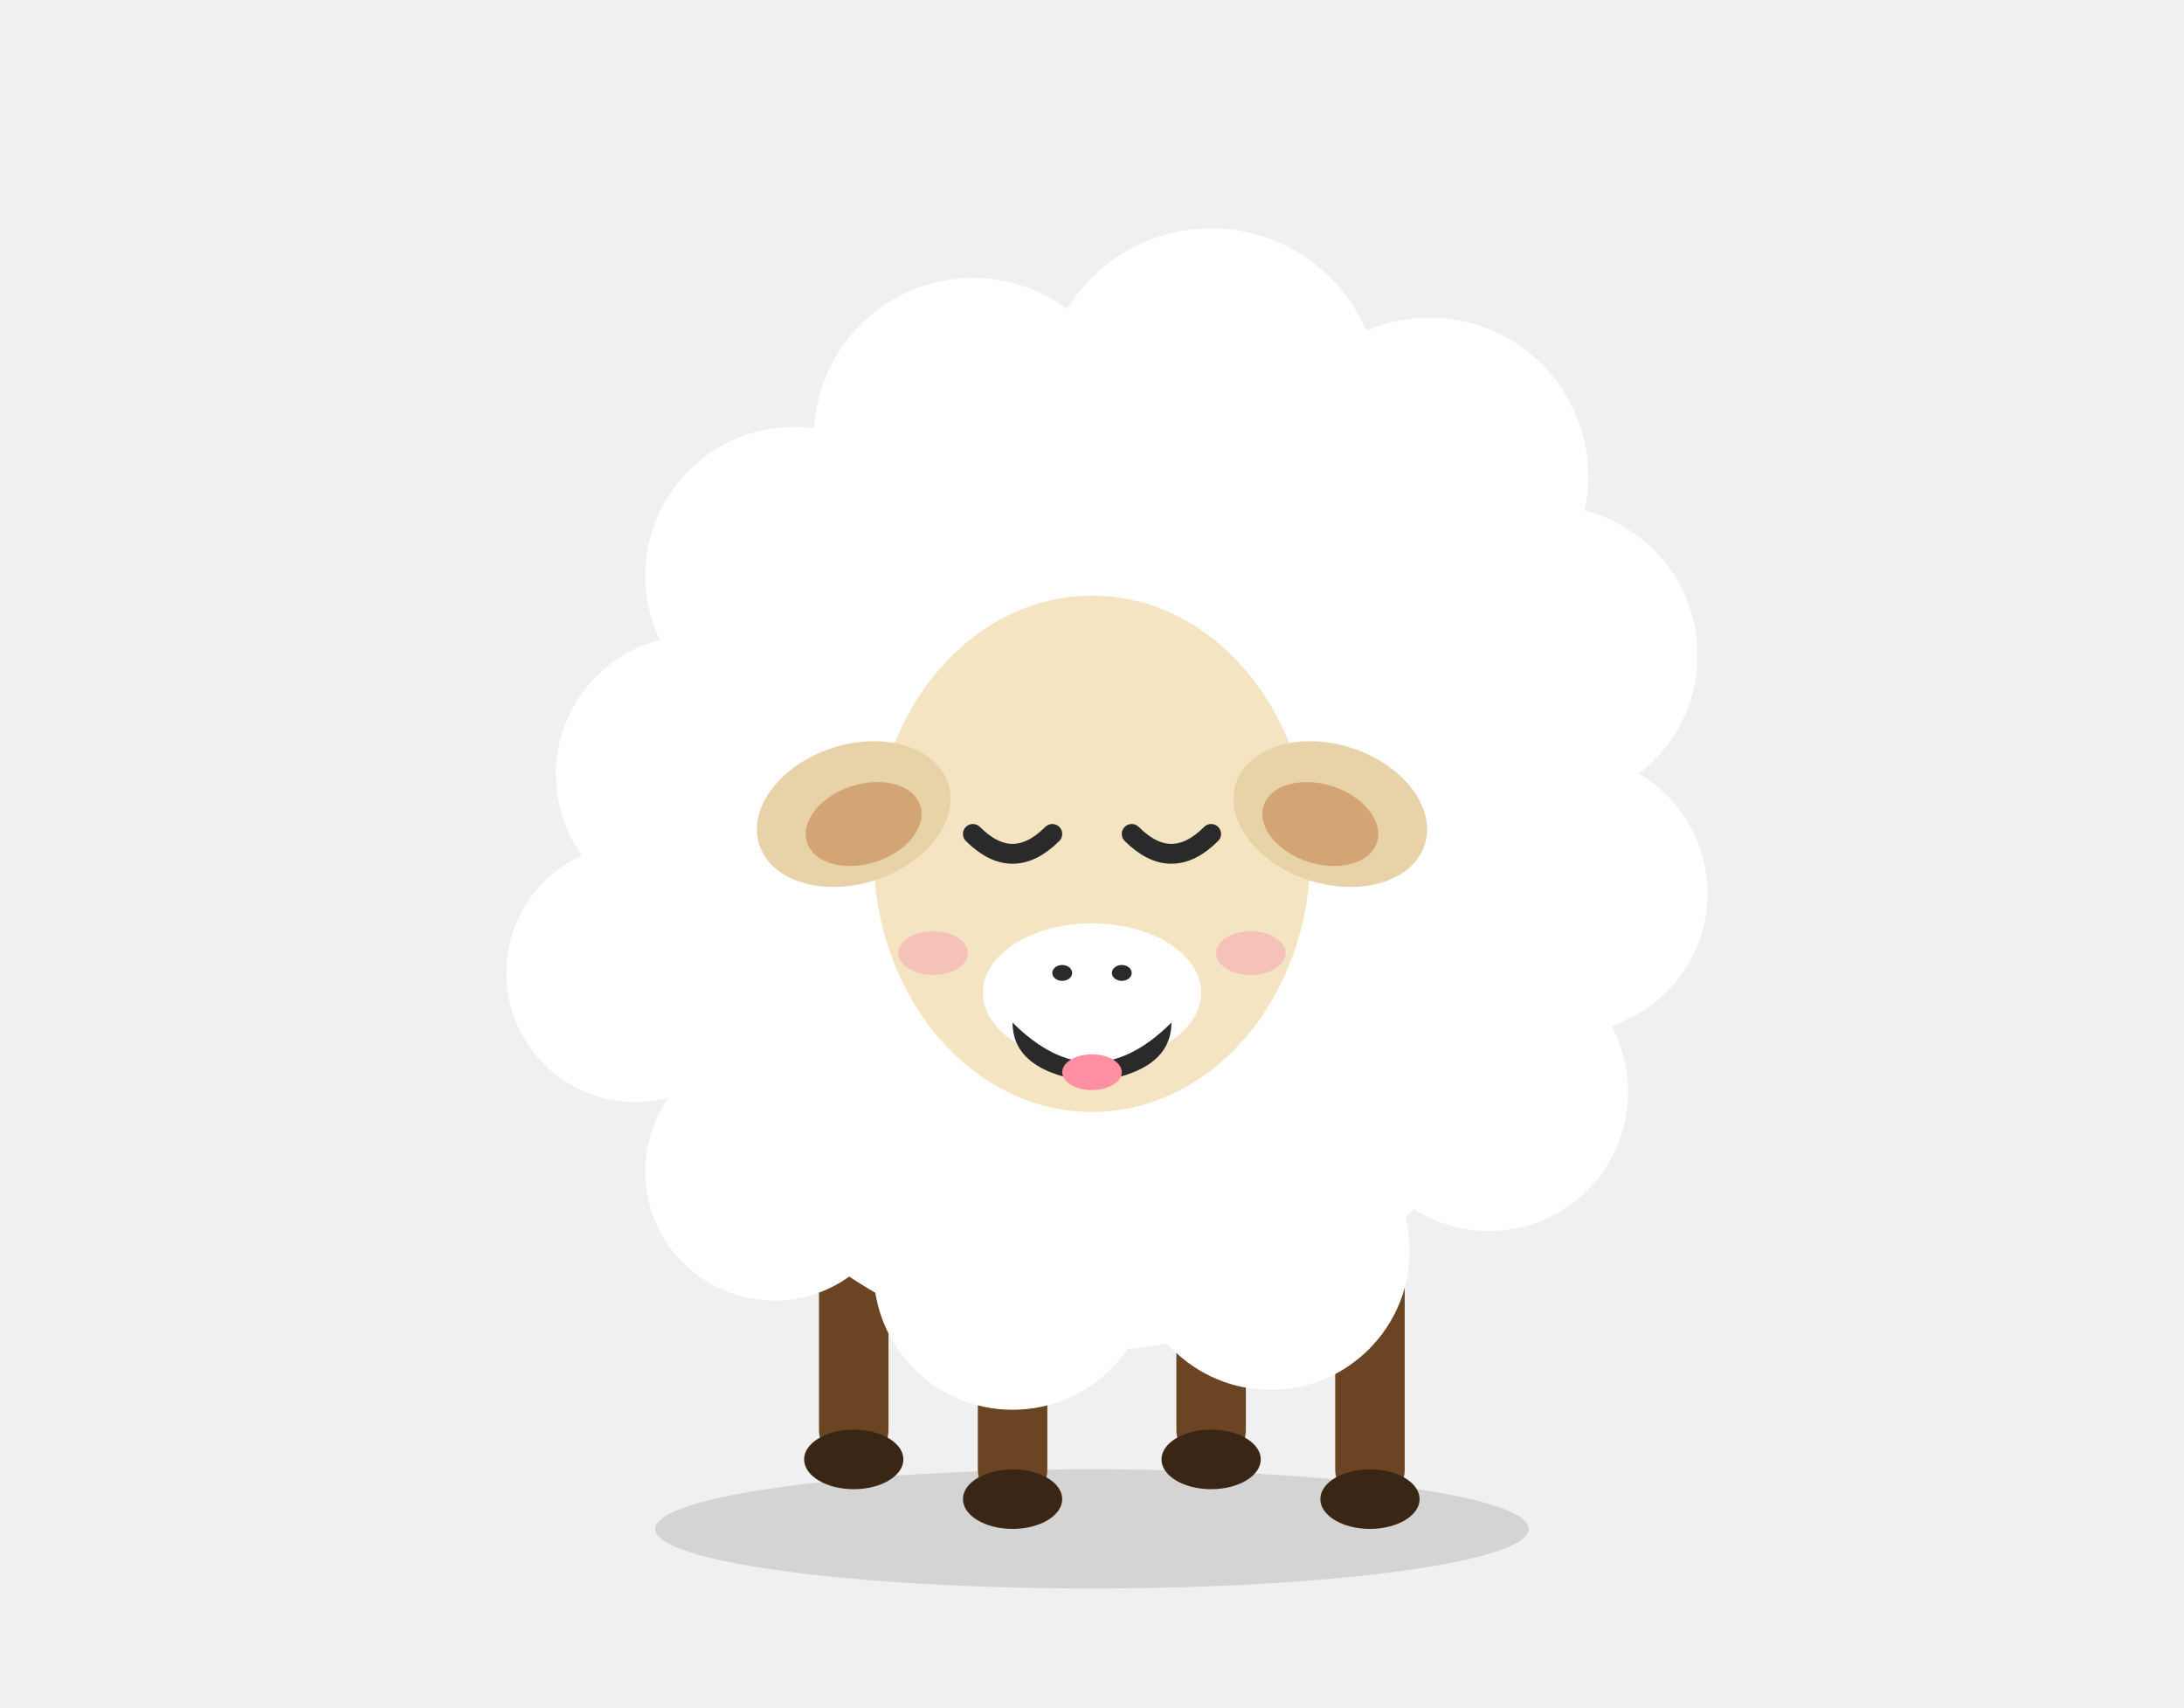
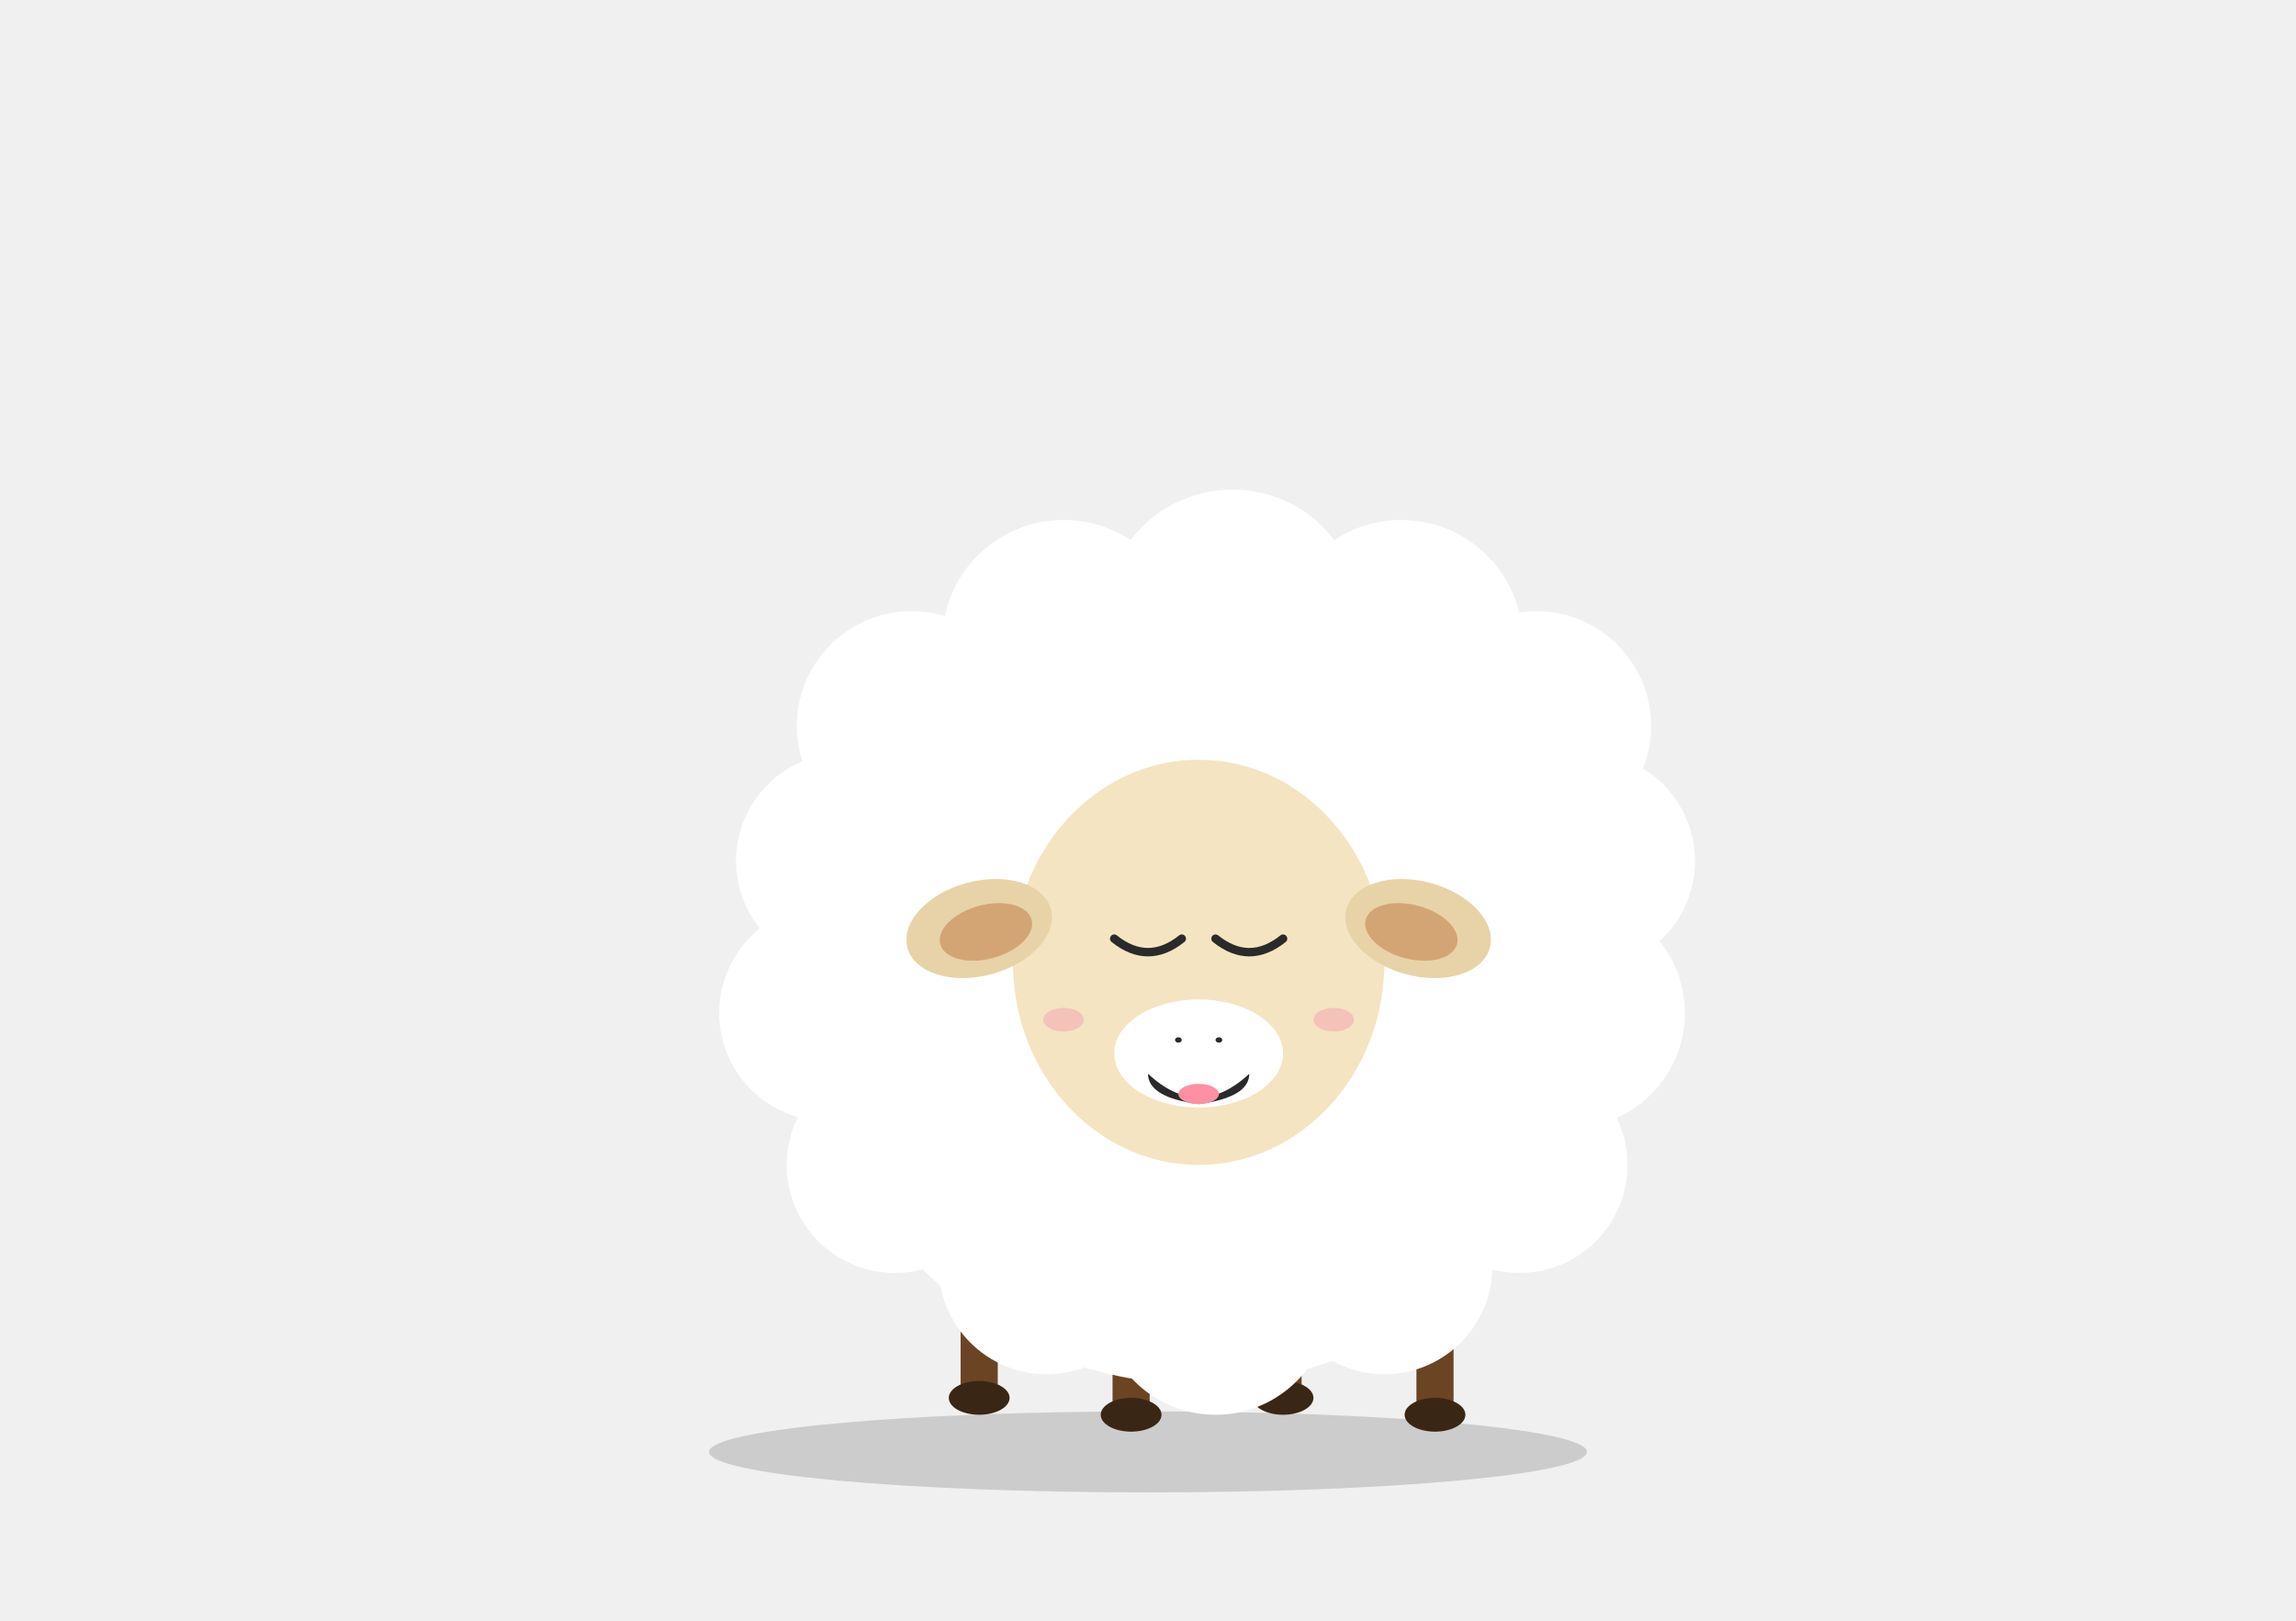
- <svg xmlns="http://www.w3.org/2000/svg" width="220" height="172" viewBox="0 0 220 172">
-   <ellipse cx="110" cy="154" rx="44" ry="6" fill="#000000" opacity="0.12" />
-   <line x1="86" y1="116" x2="86" y2="144" stroke="#6b4423" stroke-width="7" stroke-linecap="round" />
-   <line x1="102" y1="118" x2="102" y2="148" stroke="#6b4423" stroke-width="7" stroke-linecap="round" />
-   <line x1="122" y1="118" x2="122" y2="144" stroke="#6b4423" stroke-width="7" stroke-linecap="round" />
-   <line x1="138" y1="116" x2="138" y2="148" stroke="#6b4423" stroke-width="7" stroke-linecap="round" />
-   <ellipse cx="86" cy="147" rx="5" ry="3" fill="#3a2614" />
-   <ellipse cx="102" cy="151" rx="5" ry="3" fill="#3a2614" />
-   <ellipse cx="122" cy="147" rx="5" ry="3" fill="#3a2614" />
-   <ellipse cx="138" cy="151" rx="5" ry="3" fill="#3a2614" />
-   <circle cx="110" cy="92" r="44" fill="#ffffff" />
-   <circle cx="70" cy="78" r="14" fill="#ffffff" />
-   <circle cx="80" cy="58" r="15" fill="#ffffff" />
-   <circle cx="98" cy="44" r="16" fill="#ffffff" />
-   <circle cx="122" cy="40" r="17" fill="#ffffff" />
-   <circle cx="144" cy="48" r="16" fill="#ffffff" />
-   <circle cx="156" cy="66" r="15" fill="#ffffff" />
-   <circle cx="158" cy="90" r="14" fill="#ffffff" />
-   <circle cx="150" cy="110" r="14" fill="#ffffff" />
-   <circle cx="128" cy="126" r="14" fill="#ffffff" />
-   <circle cx="102" cy="128" r="14" fill="#ffffff" />
-   <circle cx="78" cy="118" r="13" fill="#ffffff" />
-   <circle cx="64" cy="98" r="13" fill="#ffffff" />
-   <ellipse cx="110" cy="86" rx="22" ry="26" fill="#f4e4c1" />
-   <ellipse cx="86" cy="82" rx="10" ry="7" fill="#e8d3a8" transform="rotate(-18 86 82)" />
-   <ellipse cx="134" cy="82" rx="10" ry="7" fill="#e8d3a8" transform="rotate(18 134 82)" />
-   <ellipse cx="87" cy="83" rx="6" ry="4" fill="#d4a574" transform="rotate(-18 87 83)" />
-   <ellipse cx="133" cy="83" rx="6" ry="4" fill="#d4a574" transform="rotate(18 133 83)" />
-   <path d="M98 84Q102 88 106 84" stroke="#2a2a2a" stroke-width="2" fill="none" stroke-linecap="round" />
-   <path d="M114 84Q118 88 122 84" stroke="#2a2a2a" stroke-width="2" fill="none" stroke-linecap="round" />
-   <ellipse cx="110" cy="100" rx="11" ry="7" fill="#ffffff" />
-   <ellipse cx="107" cy="98" rx="1" ry="0.8" fill="#2a2a2a" />
-   <ellipse cx="113" cy="98" rx="1" ry="0.8" fill="#2a2a2a" />
-   <path d="M102 103Q110 111 118 103Q118 108 110 109Q102 108 102 103Z" fill="#2a2a2a" />
-   <ellipse cx="110" cy="108" rx="3" ry="1.8" fill="#ff8fa3" />
-   <ellipse cx="94" cy="96" rx="3.5" ry="2.2" fill="#f4b3b3" opacity="0.7" />
-   <ellipse cx="126" cy="96" rx="3.5" ry="2.2" fill="#f4b3b3" opacity="0.7" />
+ <svg xmlns="http://www.w3.org/2000/svg" width="100%" viewBox="0 0 680 480">
+   <ellipse cx="340" cy="430" rx="130" ry="12" fill="#000000" opacity="0.15" />
+   <line x1="290" y1="370" x2="290" y2="410" stroke="#6b4423" stroke-width="11" stroke-linecap="round" />
+   <line x1="335" y1="370" x2="335" y2="415" stroke="#6b4423" stroke-width="11" stroke-linecap="round" />
+   <line x1="380" y1="370" x2="380" y2="410" stroke="#6b4423" stroke-width="11" stroke-linecap="round" />
+   <line x1="425" y1="370" x2="425" y2="415" stroke="#6b4423" stroke-width="11" stroke-linecap="round" />
+   <ellipse cx="290" cy="414" rx="9" ry="5" fill="#3a2614" />
+   <ellipse cx="335" cy="419" rx="9" ry="5" fill="#3a2614" />
+   <ellipse cx="380" cy="414" rx="9" ry="5" fill="#3a2614" />
+   <ellipse cx="425" cy="419" rx="9" ry="5" fill="#3a2614" />
+   <circle cx="355" cy="295" r="115" fill="#ffffff" />
+   <circle cx="250" cy="255" r="32" fill="#ffffff" />
+   <circle cx="270" cy="215" r="34" fill="#ffffff" />
+   <circle cx="315" cy="190" r="36" fill="#ffffff" />
+   <circle cx="365" cy="183" r="38" fill="#ffffff" />
+   <circle cx="415" cy="190" r="36" fill="#ffffff" />
+   <circle cx="455" cy="215" r="34" fill="#ffffff" />
+   <circle cx="470" cy="255" r="32" fill="#ffffff" />
+   <circle cx="465" cy="300" r="34" fill="#ffffff" />
+   <circle cx="450" cy="345" r="32" fill="#ffffff" />
+   <circle cx="410" cy="375" r="32" fill="#ffffff" />
+   <circle cx="360" cy="385" r="34" fill="#ffffff" />
+   <circle cx="310" cy="375" r="32" fill="#ffffff" />
+   <circle cx="265" cy="345" r="32" fill="#ffffff" />
+   <circle cx="245" cy="300" r="32" fill="#ffffff" />
+   <ellipse cx="355" cy="285" rx="55" ry="60" fill="#f4e4c1" />
+   <ellipse cx="290" cy="275" rx="22" ry="14" fill="#e8d3a8" transform="rotate(-15 290 275)" />
+   <ellipse cx="292" cy="276" rx="14" ry="8" fill="#d4a574" transform="rotate(-15 292 276)" />
+   <ellipse cx="420" cy="275" rx="22" ry="14" fill="#e8d3a8" transform="rotate(15 420 275)" />
+   <ellipse cx="418" cy="276" rx="14" ry="8" fill="#d4a574" transform="rotate(15 418 276)" />
+   <path d="M 330 278 Q 340 286 350 278" stroke="#2a2a2a" stroke-width="2.5" fill="none" stroke-linecap="round" />
+   <path d="M 360 278 Q 370 286 380 278" stroke="#2a2a2a" stroke-width="2.5" fill="none" stroke-linecap="round" />
+   <ellipse cx="355" cy="312" rx="25" ry="16" fill="#ffffff" />
+   <ellipse cx="349" cy="308" rx="1" ry="0.8" fill="#2a2a2a" />
+   <ellipse cx="361" cy="308" rx="1" ry="0.8" fill="#2a2a2a" />
+   <path d="M 340 318 Q 355 332 370 318 Q 370 325 355 327 Q 340 325 340 318 Z" fill="#2a2a2a" />
+   <ellipse cx="355" cy="324" rx="6" ry="3" fill="#ff8fa3" />
+   <ellipse cx="315" cy="302" rx="6" ry="3.5" fill="#f4b3b3" opacity="0.7" />
+   <ellipse cx="395" cy="302" rx="6" ry="3.5" fill="#f4b3b3" opacity="0.7" />
</svg>
